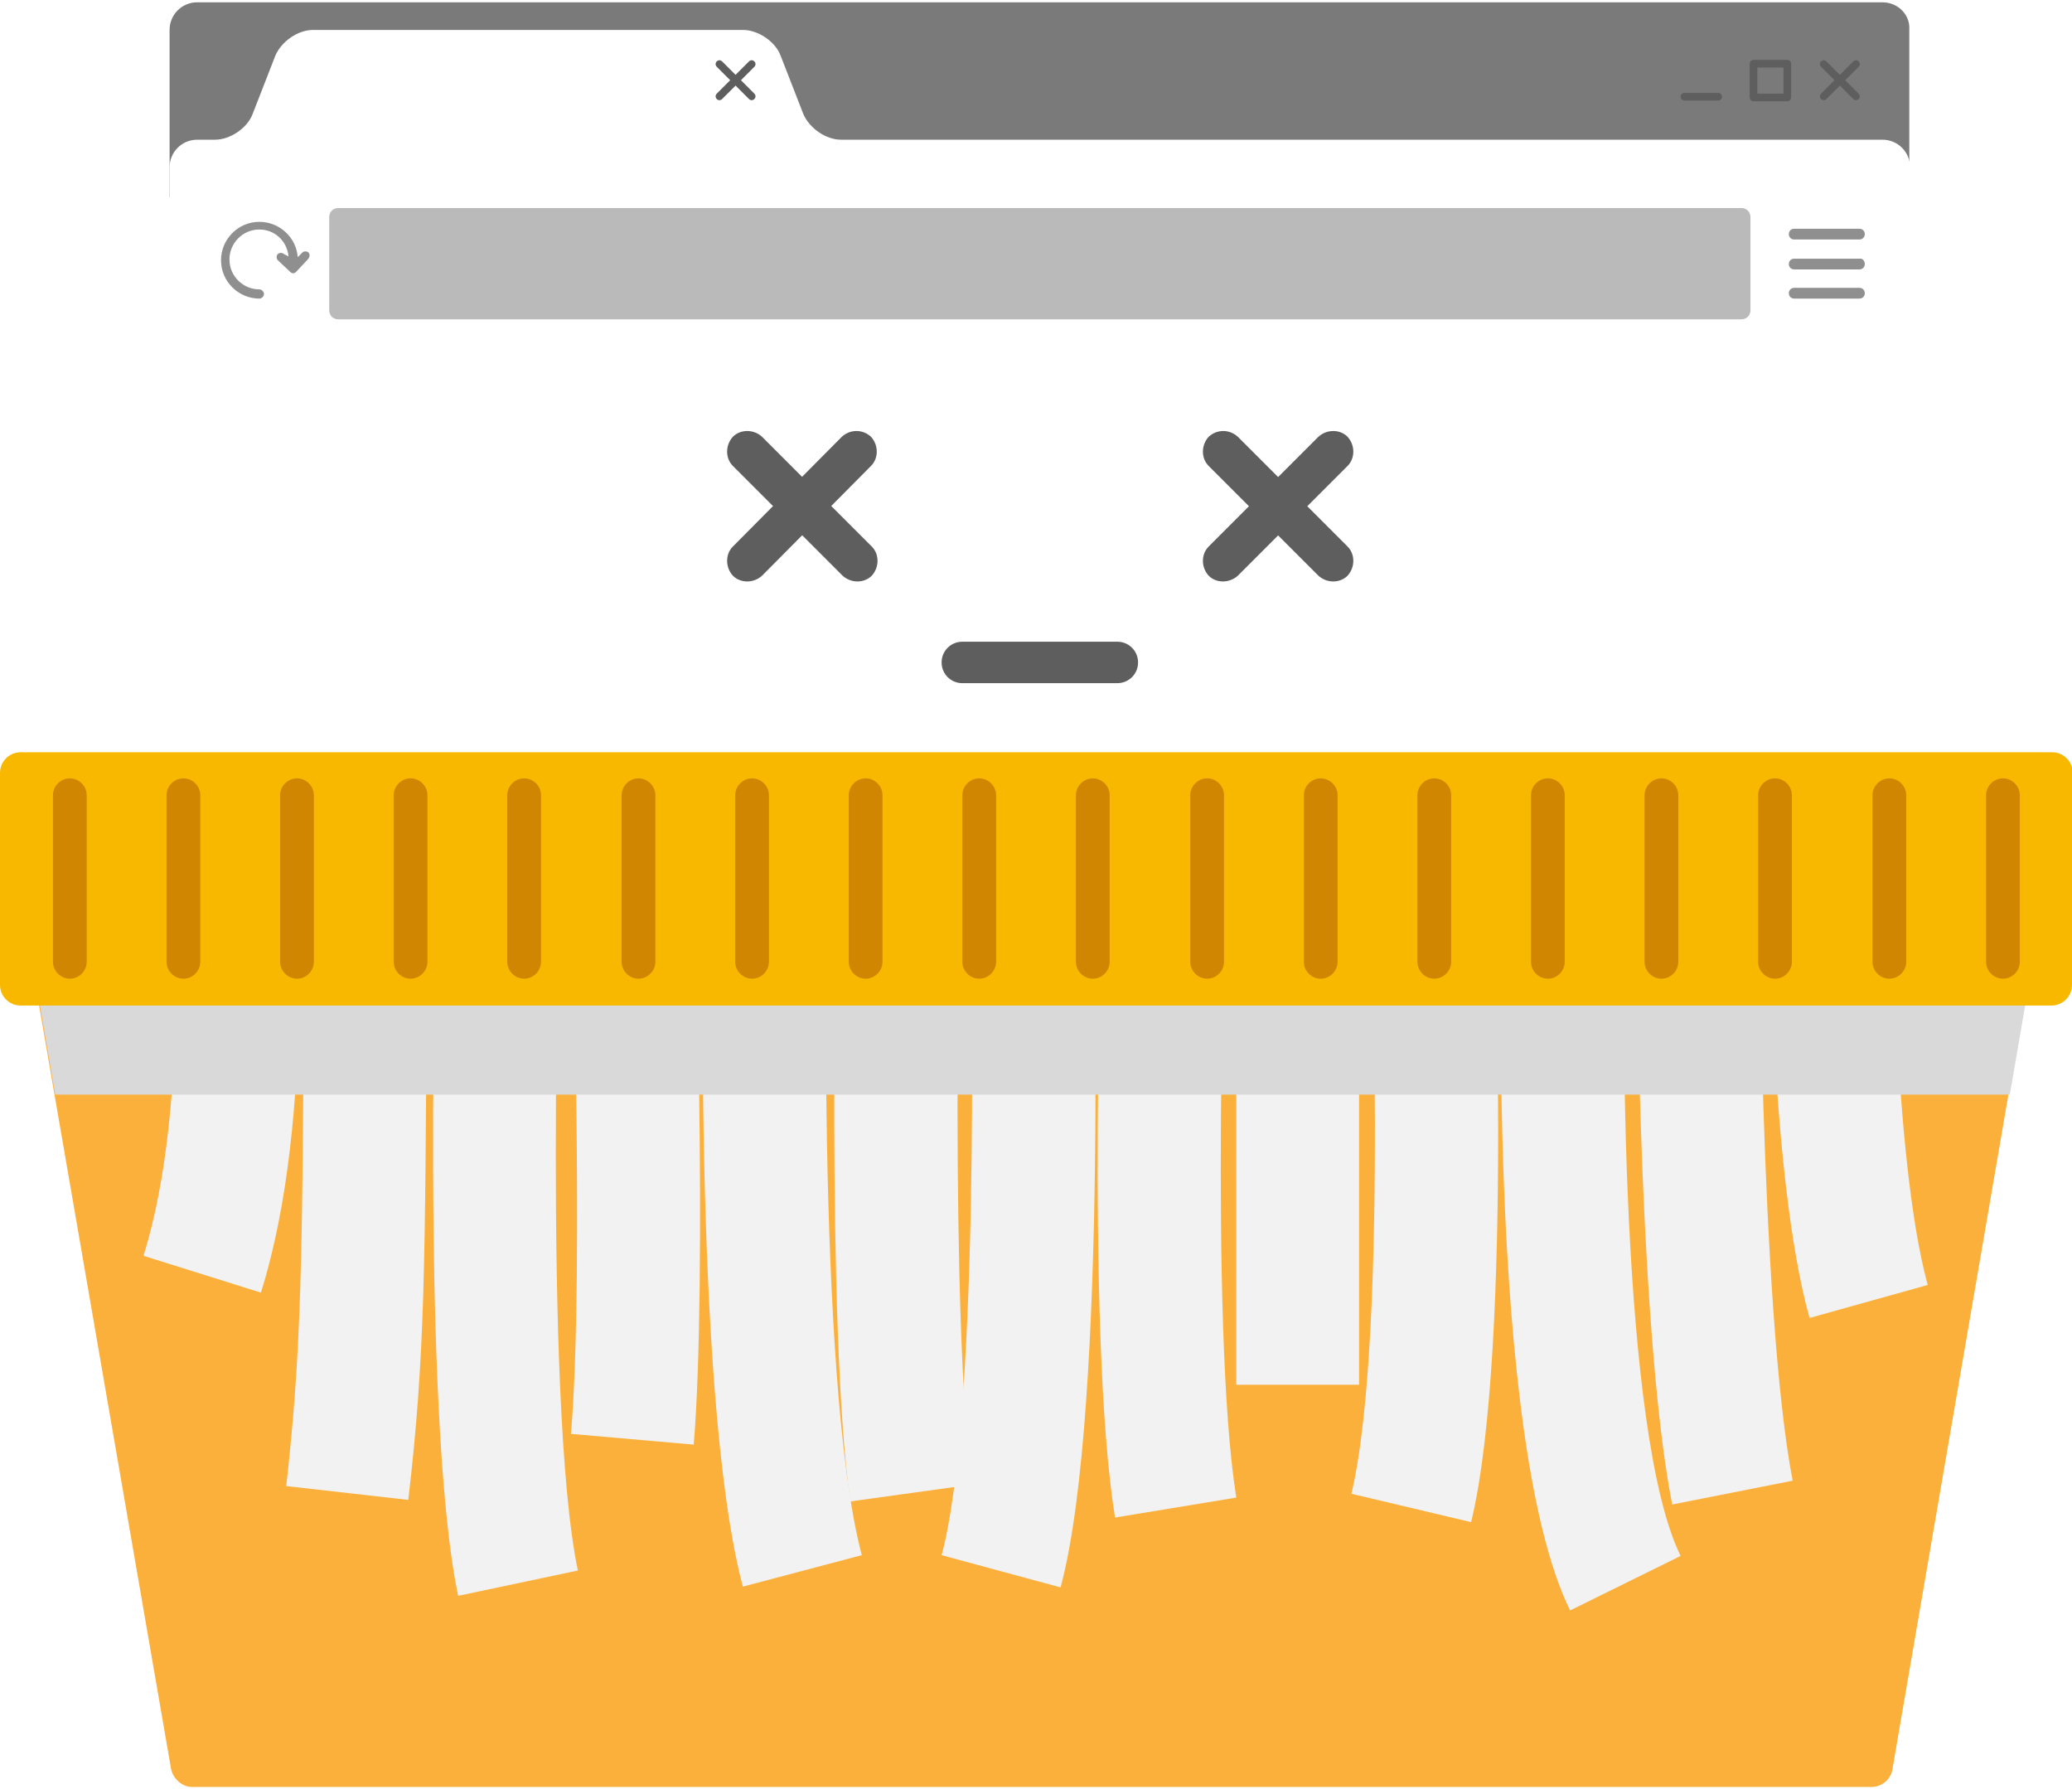
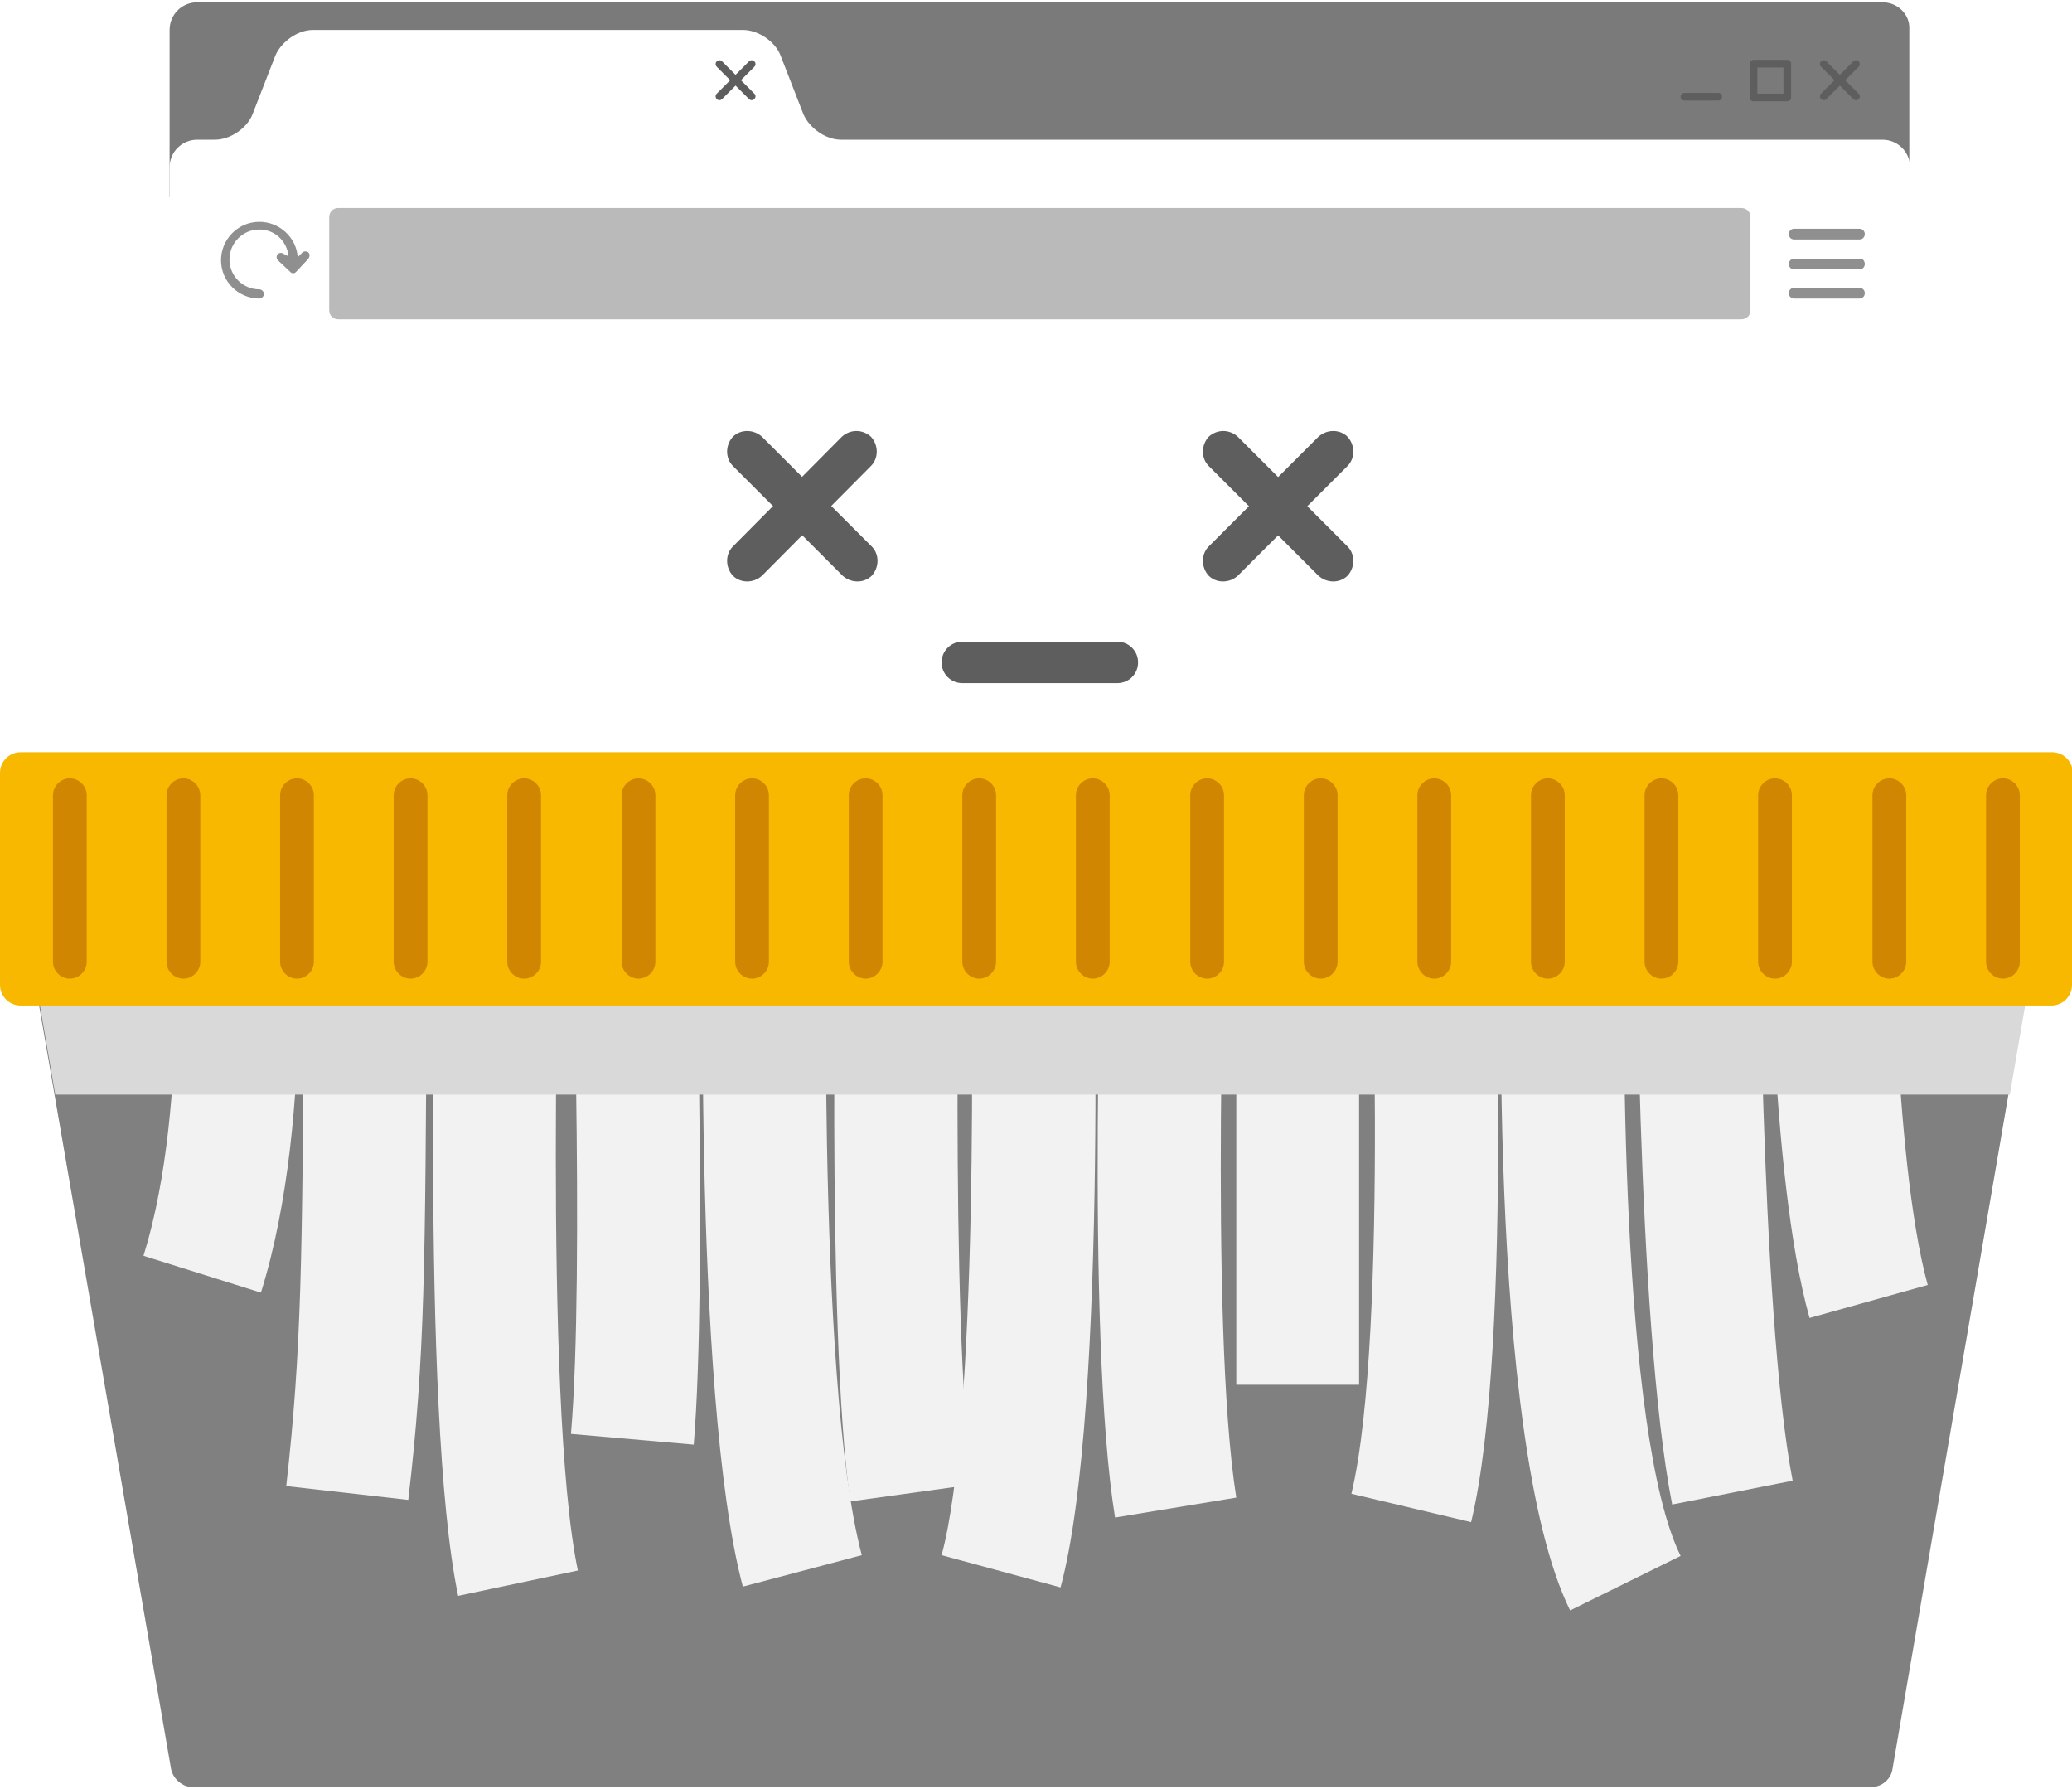
<svg xmlns="http://www.w3.org/2000/svg" version="1.1" id="Capa_1" x="0px" y="0px" viewBox="0 0 270 233" style="enable-background:new 0 0 270 233;" xml:space="preserve">
  <style type="text/css">
- 	.st0{fill:#FBB03B;}
+ 	.st0{fill:#808080;}
	.st1{fill:#7A7A7A;}
	.st2{fill:url(#SVGID_1_);}
	.st3{fill:#5E5E5E;}
	.st4{fill:#BABABA;}
	.st5{fill:none;stroke:#5E5E5E;stroke-linecap:round;stroke-linejoin:round;stroke-miterlimit:10;}
	.st6{fill:#8F8F8F;}
	.st7{fill:#F2F2F2;}
	.st8{fill:#D9D9D9;}
	.st9{fill:#F9B800;}
	.st10{fill:#D18602;}
</style>
  <g>
    <g>
      <path class="st0" d="M246.6,230.5c-0.2,1.3-1.4,2.3-2.7,2.3H25c-1.2,0-2.4-1-2.7-2.3l-18.5-107c-0.3-1.7,0.7-3.1,2.1-3.1h257    c1.5,0,2.4,1.4,2.1,3.1L246.6,230.5z" />
      <path class="st1" d="M245.3,0.3H25.7c-2,0-3.6,1.6-3.6,3.6v21.8h226.7V3.8C248.9,1.9,247.3,0.3,245.3,0.3z" />
      <linearGradient id="SVGID_1_" gradientUnits="userSpaceOnUse" x1="135.512" y1="102.768" x2="135.512" y2="123.378">
        <stop offset="0" style="stop-color:#FFFFFF" />
        <stop offset="1" style="stop-color:#BBDBF0" />
      </linearGradient>
      <path class="st2" d="M109.6,18.2c-2,0-4.1-1.5-4.9-3.3l-3-7.7c-0.7-1.8-2.9-3.3-4.9-3.3h-56c-2,0-4.1,1.5-4.9,3.3l-3,7.7    c-0.7,1.8-2.9,3.3-4.9,3.3h-2.3c-2,0-3.6,1.6-3.6,3.6v100.3c0,2,1.6,3.6,3.6,3.6h219.6c2,0,3.6-1.6,3.6-3.6V21.8    c0-2-1.6-3.6-3.6-3.6H109.6z" />
      <g>
        <path class="st3" d="M94.1,12.9c-0.2,0.2-0.5,0.2-0.7,0l0,0c-0.2-0.2-0.2-0.5,0-0.7L97.6,8c0.2-0.2,0.5-0.2,0.7,0l0,0     c0.2,0.2,0.2,0.5,0,0.7L94.1,12.9z" />
        <path class="st3" d="M93.4,8.7c-0.2-0.2-0.2-0.5,0-0.7l0,0c0.2-0.2,0.5-0.2,0.7,0l4.2,4.2c0.2,0.2,0.2,0.5,0,0.7l0,0     c-0.2,0.2-0.5,0.2-0.7,0L93.4,8.7z" />
      </g>
      <g>
        <path class="st3" d="M238,12.9c-0.2,0.2-0.5,0.2-0.7,0l0,0c-0.2-0.2-0.2-0.5,0-0.7l4.2-4.2c0.2-0.2,0.5-0.2,0.7,0l0,0     c0.2,0.2,0.2,0.5,0,0.7L238,12.9z" />
        <path class="st3" d="M237.3,8.7c-0.2-0.2-0.2-0.5,0-0.7l0,0c0.2-0.2,0.5-0.2,0.7,0l4.2,4.2c0.2,0.2,0.2,0.5,0,0.7l0,0     c-0.2,0.2-0.5,0.2-0.7,0L237.3,8.7z" />
      </g>
      <path class="st4" d="M228.1,40.4c0,0.7-0.5,1.2-1.2,1.2H44.1c-0.7,0-1.2-0.5-1.2-1.2V28.3c0-0.7,0.5-1.2,1.2-1.2h182.8    c0.7,0,1.2,0.5,1.2,1.2V40.4z" />
      <rect x="228.5" y="8.3" class="st5" width="4.4" height="4.4" />
      <line class="st5" x1="223.9" y1="12.6" x2="219.5" y2="12.6" />
      <g>
        <g>
          <g>
            <g>
              <path class="st3" d="M95.5,60.7c-1-1-1-2.7,0-3.8l0,0c1-1,2.7-1,3.8,0l14.3,14.3c1,1,1,2.7,0,3.8l0,0c-1,1-2.7,1-3.8,0        L95.5,60.7z" />
            </g>
            <g>
              <path class="st3" d="M113.5,60.7c1-1,1-2.7,0-3.8l0,0c-1.1-1-2.7-1-3.8,0L95.5,71.2c-1,1-1,2.7,0,3.8l0,0c1,1,2.7,1,3.8,0        L113.5,60.7z" />
            </g>
          </g>
          <g>
            <g>
              <path class="st3" d="M157.5,60.7c-1-1-1-2.7,0-3.8l0,0c1.1-1,2.7-1,3.8,0l14.3,14.3c1,1,1,2.7,0,3.8l0,0c-1,1-2.7,1-3.8,0        L157.5,60.7z" />
            </g>
            <g>
              <path class="st3" d="M175.6,60.7c1-1,1-2.7,0-3.8l0,0c-1-1-2.7-1-3.8,0l-14.3,14.3c-1,1-1,2.7,0,3.8l0,0c1,1,2.7,1,3.8,0        L175.6,60.7z" />
            </g>
          </g>
        </g>
        <g>
          <path class="st3" d="M145.6,89c1.5,0,2.7-1.2,2.7-2.7l0,0c0-1.5-1.2-2.7-2.7-2.7l-20.2,0c-1.5,0-2.7,1.2-2.7,2.7l0,0      c0,1.5,1.2,2.7,2.7,2.7H145.6z" />
        </g>
      </g>
      <g>
        <path class="st6" d="M243,30.5c0,0.4-0.3,0.7-0.7,0.7h-8.5c-0.4,0-0.7-0.3-0.7-0.7l0,0c0-0.4,0.3-0.7,0.7-0.7h8.5     C242.7,29.8,243,30.1,243,30.5L243,30.5z" />
        <path class="st6" d="M243,34.4c0,0.4-0.3,0.7-0.7,0.7h-8.5c-0.4,0-0.7-0.3-0.7-0.7l0,0c0-0.4,0.3-0.7,0.7-0.7h8.5     C242.7,33.6,243,34,243,34.4L243,34.4z" />
        <path class="st6" d="M243,38.2c0,0.4-0.3,0.7-0.7,0.7h-8.5c-0.4,0-0.7-0.3-0.7-0.7l0,0c0-0.4,0.3-0.7,0.7-0.7h8.5     C242.7,37.5,243,37.8,243,38.2L243,38.2z" />
      </g>
      <path class="st6" d="M40.2,32.9c-0.2-0.2-0.6-0.2-0.8,0l-0.6,0.6c-0.2-2.6-2.4-4.6-5-4.6c-2.8,0-5,2.3-5,5c0,2.8,2.3,5,5,5    c0.3,0,0.6-0.3,0.6-0.6c0-0.3-0.3-0.6-0.6-0.6c-2.1,0-3.9-1.7-3.9-3.9c0-2.1,1.7-3.9,3.9-3.9c2,0,3.6,1.5,3.8,3.5L37,33.1    c-0.2-0.2-0.6-0.2-0.8,0c-0.2,0.2-0.2,0.6,0,0.8l1.6,1.5c0.1,0.1,0.2,0.2,0.4,0.2c0,0,0,0,0,0c0.2,0,0.3-0.1,0.4-0.2l1.5-1.6    C40.4,33.5,40.4,33.1,40.2,32.9z" />
      <g>
        <g>
          <path class="st7" d="M34,168.4l-15.3-4.8c6.3-20.2,3.7-50.6,3.6-50.9l16-1.5C38.4,112.6,41.3,145.1,34,168.4z" />
        </g>
        <g>
          <path class="st7" d="M53.2,195.4l-15.9-1.8c2-17.8,2.1-29.5,2.3-64.4c0-5.2,0.1-10.9,0.1-17.3l16,0.1c0,6.3-0.1,12-0.1,17.2      C55.4,164.7,55.4,176.7,53.2,195.4z" />
        </g>
        <g>
          <path class="st7" d="M59.7,207.9c-5-23.8-2.8-93.3-2.7-96.2l16,0.5c0,0.7-2.3,70.4,2.3,92.4L59.7,207.9z" />
        </g>
        <g>
          <path class="st7" d="M90.4,188.2l-16-1.4c1.8-20.9,0-74.1,0-74.6l16-0.5C90.5,113.9,92.2,166.4,90.4,188.2z" />
        </g>
        <g>
          <path class="st7" d="M96.8,206.7c-6.7-25.2-5.1-92.1-5-95l16,0.4c0,0.7-1.6,67.5,4.5,90.5L96.8,206.7z" />
        </g>
        <g>
          <path class="st7" d="M110.8,195.6c-3.2-22.4-1.8-81.3-1.7-83.8l16,0.4c0,0.6-1.4,60,1.6,81.2L110.8,195.6z" />
        </g>
        <g>
          <path class="st7" d="M138.2,206.8l-15.5-4.2c4.7-17.3,4.2-71.1,3.6-90.4l16-0.5C142.5,114.7,144.5,183.6,138.2,206.8z" />
        </g>
        <g>
          <path class="st7" d="M145.3,197.7c-3.9-24.1-1.6-83.5-1.5-86.1l16,0.6c0,0.6-2.3,60.4,1.3,82.9L145.3,197.7z" />
        </g>
        <g>
          <rect x="161.1" y="112" class="st7" width="16" height="68.4" />
        </g>
        <g>
          <path class="st7" d="M191.7,198.3l-15.6-3.7c5-20.9,2.4-81.6,2.3-82.3l16-0.7C194.6,114.2,197.3,175.2,191.7,198.3z" />
        </g>
        <g>
          <path class="st7" d="M204.6,209.8c-11-22.3-9-90.4-8.7-98.1l16,0.6c-0.7,19.8-0.7,74.6,7.1,90.4L204.6,209.8z" />
        </g>
        <g>
          <path class="st7" d="M217.9,196c-4.7-23.9-4.7-81.6-4.7-84h16c0,0.6,0.1,58.6,4.4,80.9L217.9,196z" />
        </g>
        <g>
          <path class="st7" d="M235.8,171.7c-5.3-18.9-5.3-58.1-5.3-59.7l16,0c0,0.4,0.1,38.7,4.7,55.4L235.8,171.7z" />
        </g>
      </g>
    </g>
    <g>
      <path class="st8" d="M263,120.3H6c-1.5,0-2.4,1.4-2.1,3.1l3.3,19.2h254.7l3.3-19.2C265.4,121.7,264.5,120.3,263,120.3z" />
      <path class="st9" d="M270,128.3c0,1.5-1.2,2.7-2.7,2.7H2.7c-1.5,0-2.7-1.2-2.7-2.7v-27.6C0,99.2,1.2,98,2.7,98h264.7    c1.5,0,2.7,1.2,2.7,2.7V128.3z" />
      <g>
        <g>
          <path class="st10" d="M11.3,125.3c0,1.2-1,2.2-2.2,2.2l0,0c-1.2,0-2.2-1-2.2-2.2v-21.7c0-1.2,1-2.2,2.2-2.2l0,0      c1.2,0,2.2,1,2.2,2.2V125.3z" />
          <path class="st10" d="M26.1,125.3c0,1.2-1,2.2-2.2,2.2l0,0c-1.2,0-2.2-1-2.2-2.2v-21.7c0-1.2,1-2.2,2.2-2.2l0,0      c1.2,0,2.2,1,2.2,2.2V125.3z" />
          <path class="st10" d="M40.9,125.3c0,1.2-1,2.2-2.2,2.2l0,0c-1.2,0-2.2-1-2.2-2.2v-21.7c0-1.2,1-2.2,2.2-2.2l0,0      c1.2,0,2.2,1,2.2,2.2V125.3z" />
          <path class="st10" d="M55.7,125.3c0,1.2-1,2.2-2.2,2.2l0,0c-1.2,0-2.2-1-2.2-2.2v-21.7c0-1.2,1-2.2,2.2-2.2l0,0      c1.2,0,2.2,1,2.2,2.2V125.3z" />
          <path class="st10" d="M70.5,125.3c0,1.2-1,2.2-2.2,2.2l0,0c-1.2,0-2.2-1-2.2-2.2v-21.7c0-1.2,1-2.2,2.2-2.2l0,0      c1.2,0,2.2,1,2.2,2.2V125.3z" />
          <path class="st10" d="M85.4,125.3c0,1.2-1,2.2-2.2,2.2l0,0c-1.2,0-2.2-1-2.2-2.2v-21.7c0-1.2,1-2.2,2.2-2.2l0,0      c1.2,0,2.2,1,2.2,2.2V125.3z" />
          <path class="st10" d="M100.2,125.3c0,1.2-1,2.2-2.2,2.2l0,0c-1.2,0-2.2-1-2.2-2.2v-21.7c0-1.2,1-2.2,2.2-2.2l0,0      c1.2,0,2.2,1,2.2,2.2V125.3z" />
          <path class="st10" d="M115,125.3c0,1.2-1,2.2-2.2,2.2l0,0c-1.2,0-2.2-1-2.2-2.2v-21.7c0-1.2,1-2.2,2.2-2.2l0,0      c1.2,0,2.2,1,2.2,2.2V125.3z" />
          <path class="st10" d="M129.8,125.3c0,1.2-1,2.2-2.2,2.2l0,0c-1.2,0-2.2-1-2.2-2.2v-21.7c0-1.2,1-2.2,2.2-2.2l0,0      c1.2,0,2.2,1,2.2,2.2V125.3z" />
          <path class="st10" d="M144.6,125.3c0,1.2-1,2.2-2.2,2.2l0,0c-1.2,0-2.2-1-2.2-2.2v-21.7c0-1.2,1-2.2,2.2-2.2l0,0      c1.2,0,2.2,1,2.2,2.2V125.3z" />
          <path class="st10" d="M159.5,125.3c0,1.2-1,2.2-2.2,2.2l0,0c-1.2,0-2.2-1-2.2-2.2v-21.7c0-1.2,1-2.2,2.2-2.2l0,0      c1.2,0,2.2,1,2.2,2.2V125.3z" />
          <path class="st10" d="M174.3,125.3c0,1.2-1,2.2-2.2,2.2l0,0c-1.2,0-2.2-1-2.2-2.2v-21.7c0-1.2,1-2.2,2.2-2.2l0,0      c1.2,0,2.2,1,2.2,2.2V125.3z" />
          <path class="st10" d="M189.1,125.3c0,1.2-1,2.2-2.2,2.2l0,0c-1.2,0-2.2-1-2.2-2.2v-21.7c0-1.2,1-2.2,2.2-2.2l0,0      c1.2,0,2.2,1,2.2,2.2V125.3z" />
          <path class="st10" d="M203.9,125.3c0,1.2-1,2.2-2.2,2.2l0,0c-1.2,0-2.2-1-2.2-2.2v-21.7c0-1.2,1-2.2,2.2-2.2l0,0      c1.2,0,2.2,1,2.2,2.2V125.3z" />
          <path class="st10" d="M218.7,125.3c0,1.2-1,2.2-2.2,2.2l0,0c-1.2,0-2.2-1-2.2-2.2v-21.7c0-1.2,1-2.2,2.2-2.2l0,0      c1.2,0,2.2,1,2.2,2.2V125.3z" />
          <path class="st10" d="M233.5,125.3c0,1.2-1,2.2-2.2,2.2l0,0c-1.2,0-2.2-1-2.2-2.2v-21.7c0-1.2,1-2.2,2.2-2.2l0,0      c1.2,0,2.2,1,2.2,2.2V125.3z" />
          <path class="st10" d="M248.4,125.3c0,1.2-1,2.2-2.2,2.2l0,0c-1.2,0-2.2-1-2.2-2.2v-21.7c0-1.2,1-2.2,2.2-2.2l0,0      c1.2,0,2.2,1,2.2,2.2V125.3z" />
          <path class="st10" d="M263.2,125.3c0,1.2-1,2.2-2.2,2.2l0,0c-1.2,0-2.2-1-2.2-2.2v-21.7c0-1.2,1-2.2,2.2-2.2l0,0      c1.2,0,2.2,1,2.2,2.2V125.3z" />
        </g>
      </g>
    </g>
  </g>
</svg>
